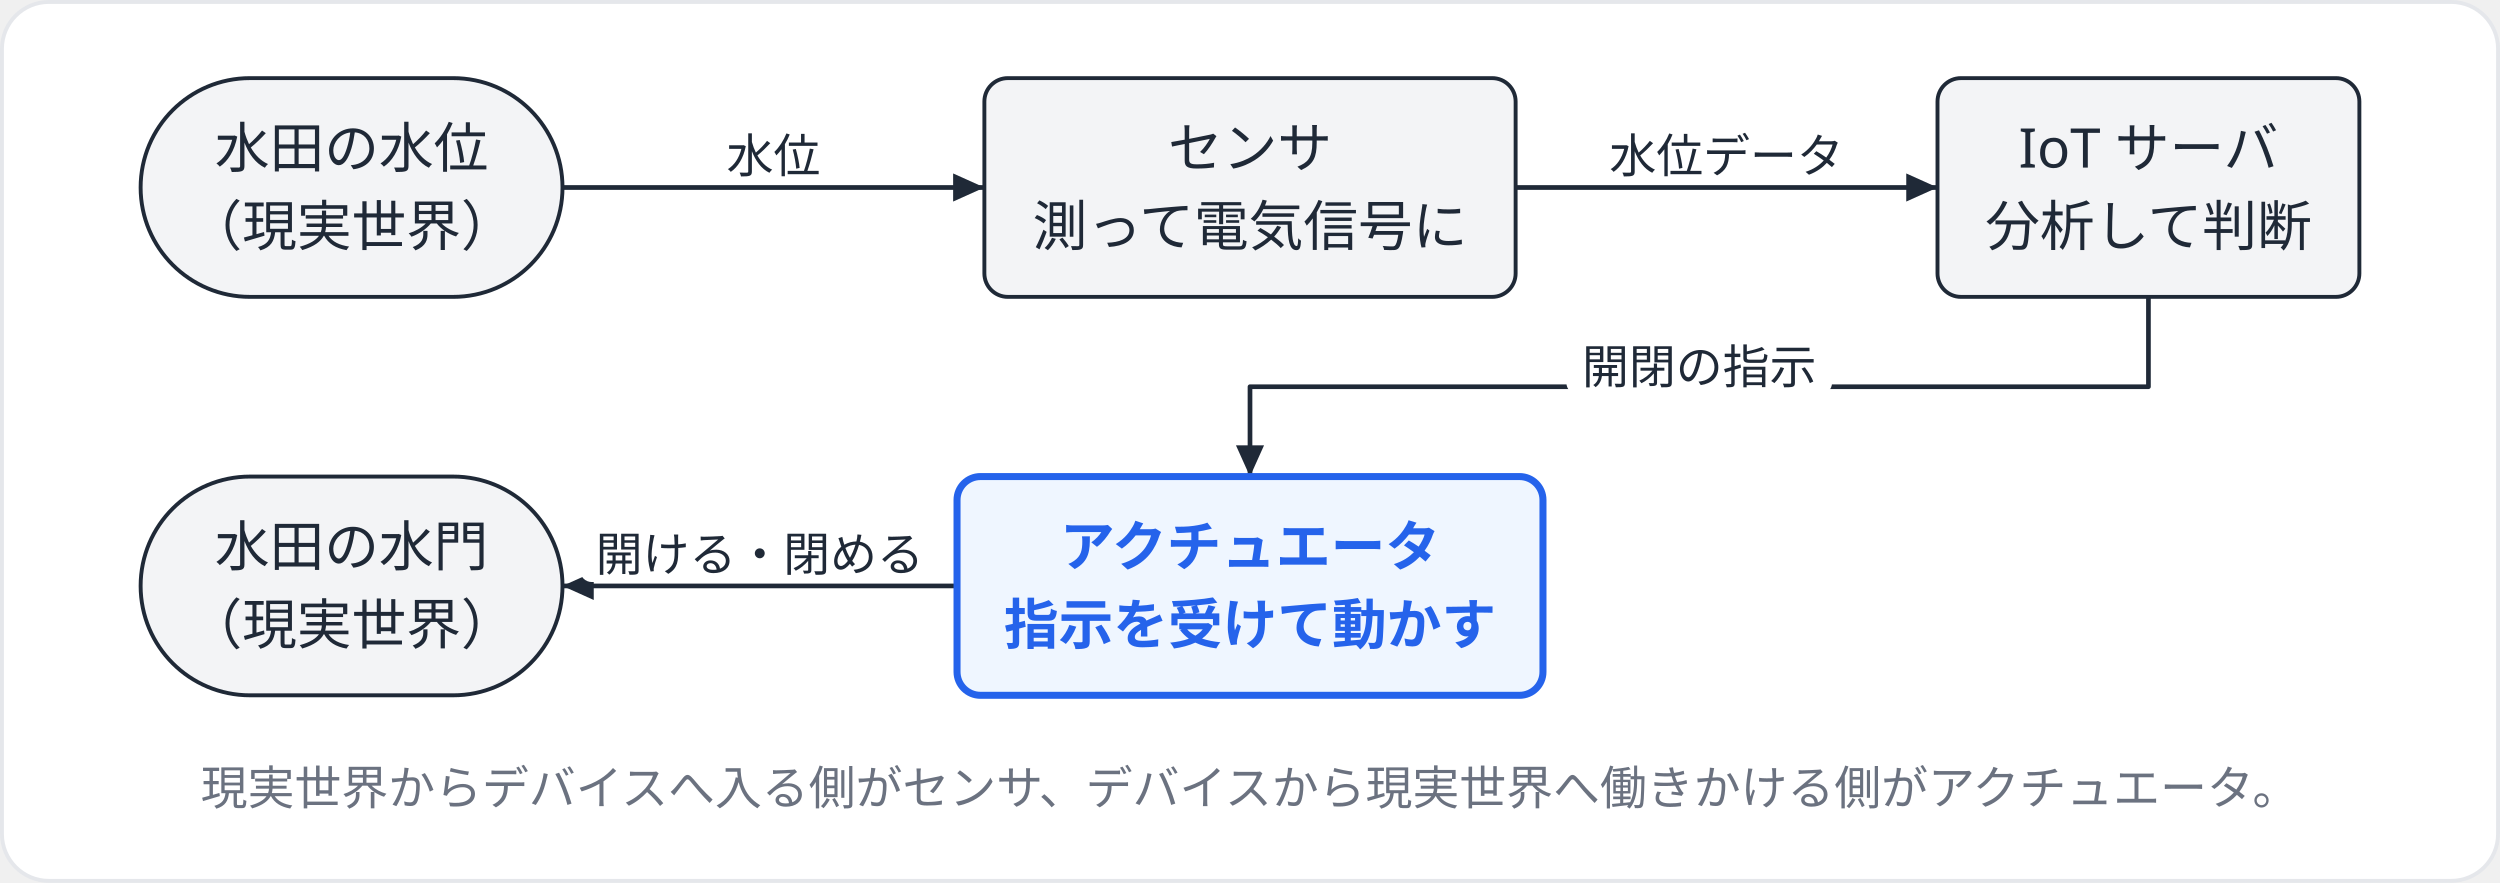
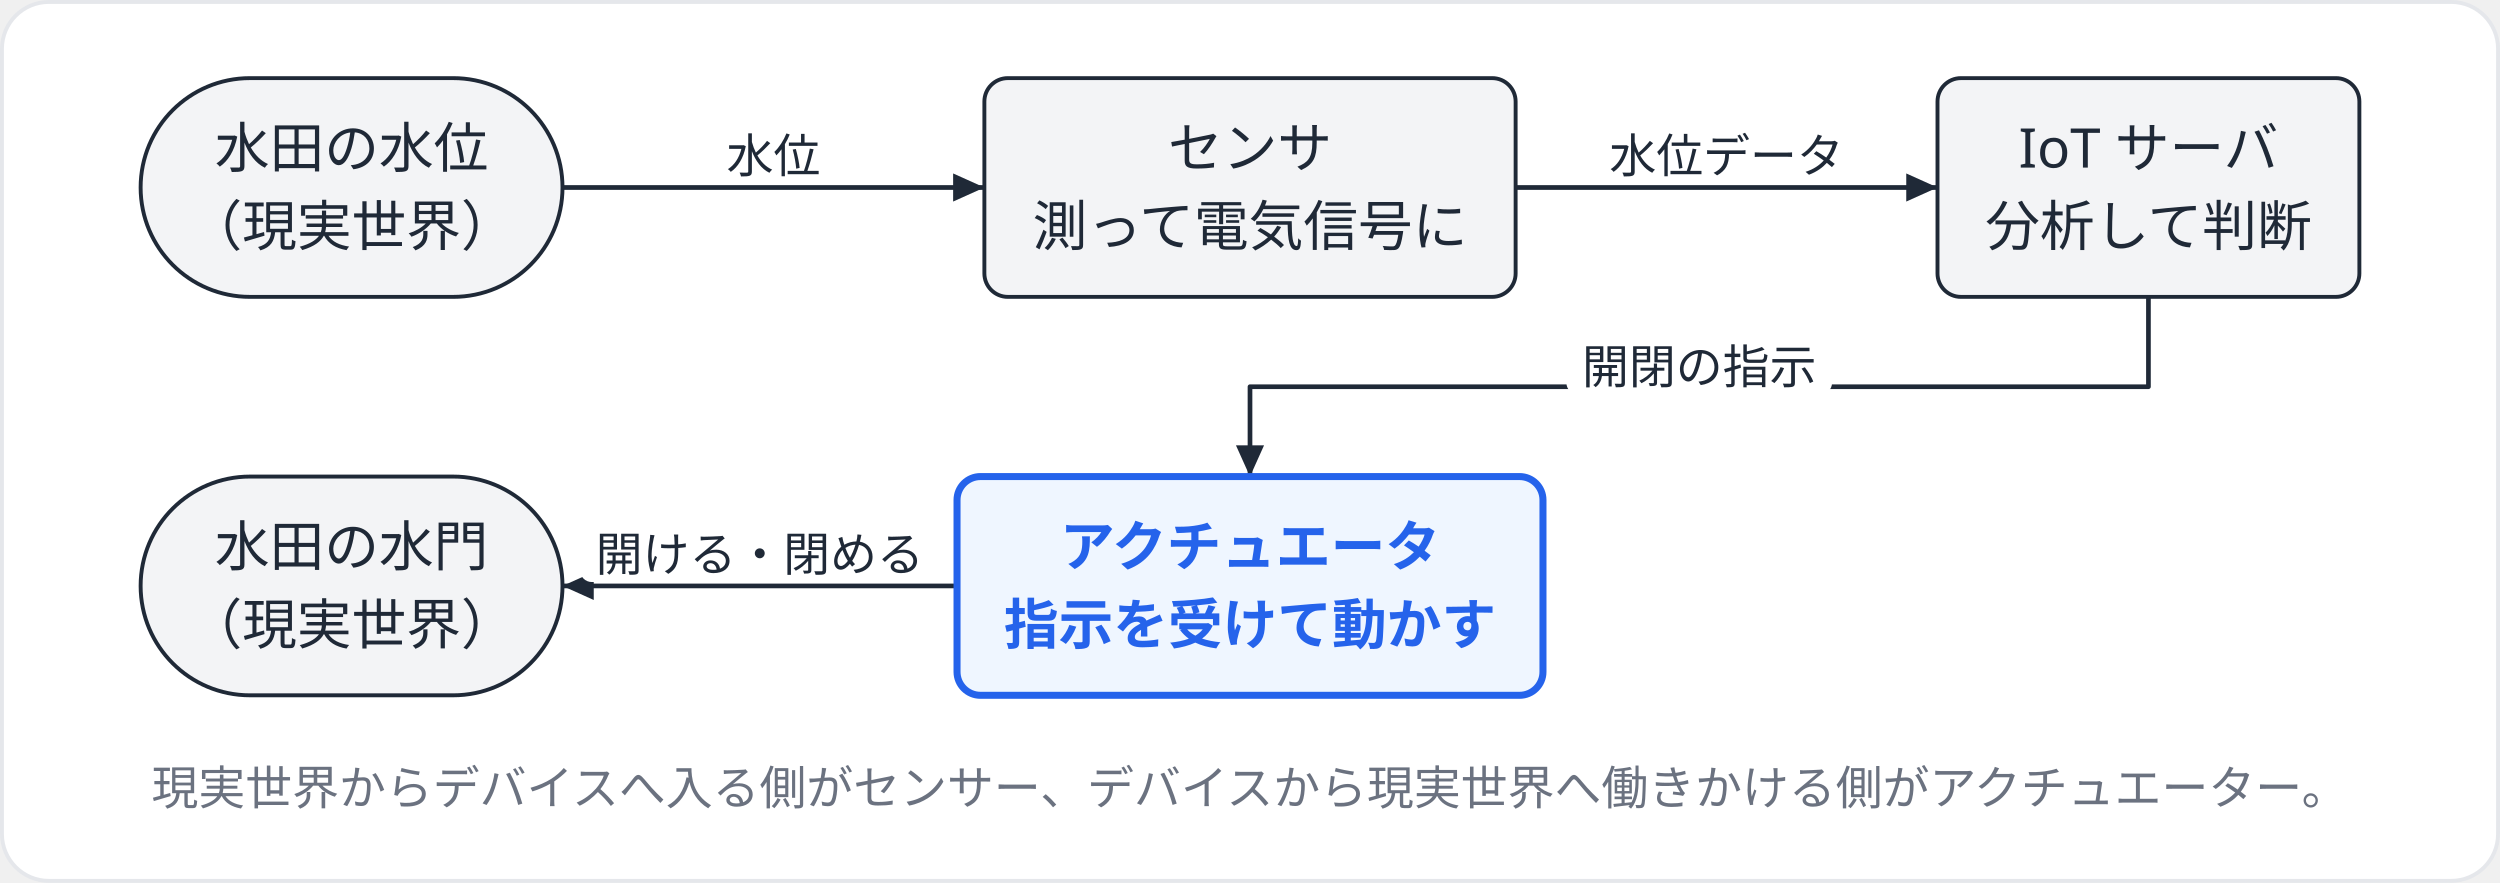
<svg xmlns="http://www.w3.org/2000/svg" width="640" height="226" viewBox="0 0 640 226" role="img">
  <rect x="0.5" y="0.5" width="639" height="225" rx="12" fill="#ffffff" stroke="#e5e7eb" stroke-width="1" />
  <g transform="translate(35 20)">
    <polyline points="109,28 217,28" fill="none" stroke="#1f2937" stroke-width="1.2" stroke-linejoin="round" />
    <polygon points="217,28 209,31.6 209,24.4" fill="#1f2937" />
    <polyline points="353,28 461,28" fill="none" stroke="#1f2937" stroke-width="1.2" stroke-linejoin="round" />
    <polygon points="461,28 453,31.6 453,24.4" fill="#1f2937" />
    <polyline points="515,56 515,79 285,79 285,102" fill="none" stroke="#1f2937" stroke-width="1.2" stroke-linejoin="round" />
    <polygon points="285,102 281.4,94 288.6,94" fill="#1f2937" />
    <polyline points="210,130 109,130" fill="none" stroke="#1f2937" stroke-width="1.2" stroke-linejoin="round" />
    <polygon points="109,130 117,126.4 117,133.6" fill="#1f2937" />
    <rect x="1" y="0" width="108" height="56" rx="28" fill="#f3f4f6" stroke="#1f2937" stroke-width="1" />
    <text x="55" y="22.9" font-family="Hiragino Sans, Hiragino Kaku Gothic ProN, Noto Sans JP, Yu Gothic, Meiryo, sans-serif" font-size="14" fill="#1f2937" text-anchor="middle">水田の水位</text>
    <text x="55" y="42.9" font-family="Hiragino Sans, Hiragino Kaku Gothic ProN, Noto Sans JP, Yu Gothic, Meiryo, sans-serif" font-size="14" fill="#1f2937" text-anchor="middle">（現実世界）</text>
    <rect x="217" y="0" width="136" height="56" rx="6" fill="#f3f4f6" stroke="#1f2937" stroke-width="1" />
    <text x="285" y="22.9" font-family="Hiragino Sans, Hiragino Kaku Gothic ProN, Noto Sans JP, Yu Gothic, Meiryo, sans-serif" font-size="14" fill="#1f2937" text-anchor="middle">センサ</text>
    <text x="285" y="42.9" font-family="Hiragino Sans, Hiragino Kaku Gothic ProN, Noto Sans JP, Yu Gothic, Meiryo, sans-serif" font-size="14" fill="#1f2937" text-anchor="middle">測って電気信号に</text>
    <rect x="461" y="0" width="108" height="56" rx="6" fill="#f3f4f6" stroke="#1f2937" stroke-width="1" />
    <text x="515" y="22.9" font-family="Hiragino Sans, Hiragino Kaku Gothic ProN, Noto Sans JP, Yu Gothic, Meiryo, sans-serif" font-size="14" fill="#1f2937" text-anchor="middle">IoT サーバ</text>
    <text x="515" y="42.9" font-family="Hiragino Sans, Hiragino Kaku Gothic ProN, Noto Sans JP, Yu Gothic, Meiryo, sans-serif" font-size="14" fill="#1f2937" text-anchor="middle">分析して判断</text>
    <rect x="1" y="102" width="108" height="56" rx="28" fill="#f3f4f6" stroke="#1f2937" stroke-width="1" />
    <text x="55" y="124.9" font-family="Hiragino Sans, Hiragino Kaku Gothic ProN, Noto Sans JP, Yu Gothic, Meiryo, sans-serif" font-size="14" fill="#1f2937" text-anchor="middle">水田の水門</text>
    <text x="55" y="144.9" font-family="Hiragino Sans, Hiragino Kaku Gothic ProN, Noto Sans JP, Yu Gothic, Meiryo, sans-serif" font-size="14" fill="#1f2937" text-anchor="middle">（現実世界）</text>
    <rect x="210" y="102" width="150" height="56" rx="6" fill="#eff6ff" stroke="#2563eb" stroke-width="1.8" />
    <text x="285" y="124.9" font-family="Hiragino Sans, Hiragino Kaku Gothic ProN, Noto Sans JP, Yu Gothic, Meiryo, sans-serif" font-size="14" fill="#2563eb" text-anchor="middle" font-weight="600">アクチュエータ</text>
    <text x="285" y="144.9" font-family="Hiragino Sans, Hiragino Kaku Gothic ProN, Noto Sans JP, Yu Gothic, Meiryo, sans-serif" font-size="14" fill="#2563eb" text-anchor="middle" font-weight="600">指示を受けて動かす</text>
    <rect x="147" y="11" width="32" height="16" rx="3" fill="#ffffff" />
    <text x="163" y="24.2" font-family="Hiragino Sans, Hiragino Kaku Gothic ProN, Noto Sans JP, Yu Gothic, Meiryo, sans-serif" font-size="12" fill="#1f2937" text-anchor="middle">水位</text>
    <rect x="373" y="11" width="68" height="16" rx="3" fill="#ffffff" />
    <text x="407" y="24.2" font-family="Hiragino Sans, Hiragino Kaku Gothic ProN, Noto Sans JP, Yu Gothic, Meiryo, sans-serif" font-size="12" fill="#1f2937" text-anchor="middle">水位データ</text>
    <rect x="366" y="65" width="68" height="16" rx="3" fill="#ffffff" />
    <text x="400" y="78.2" font-family="Hiragino Sans, Hiragino Kaku Gothic ProN, Noto Sans JP, Yu Gothic, Meiryo, sans-serif" font-size="12" fill="#1f2937" text-anchor="middle">開閉の指示</text>
    <rect x="113.5" y="113" width="92" height="16" rx="3" fill="#ffffff" />
    <text x="159.5" y="126.2" font-family="Hiragino Sans, Hiragino Kaku Gothic ProN, Noto Sans JP, Yu Gothic, Meiryo, sans-serif" font-size="12" fill="#1f2937" text-anchor="middle">開ける・閉める</text>
  </g>
-   <text x="320" y="206" font-family="Hiragino Sans, Hiragino Kaku Gothic ProN, Noto Sans JP, Yu Gothic, Meiryo, sans-serif" font-size="12" fill="#6b7280" text-anchor="middle">現実世界からデバイスへ入る側がセンサ、デバイスから現実世界へ働きかける側がアクチュエータ。</text>
+   <text x="320" y="206" font-family="Hiragino Sans, Hiragino Kaku Gothic ProN, Noto Sans JP, Yu Gothic, Meiryo, sans-serif" font-size="12" fill="#6b7280" text-anchor="middle">現実世界からデバイスへ入る側がセンサー、デバイスから現実世界へ働きかける側がアクチュエーター。</text>
</svg>
